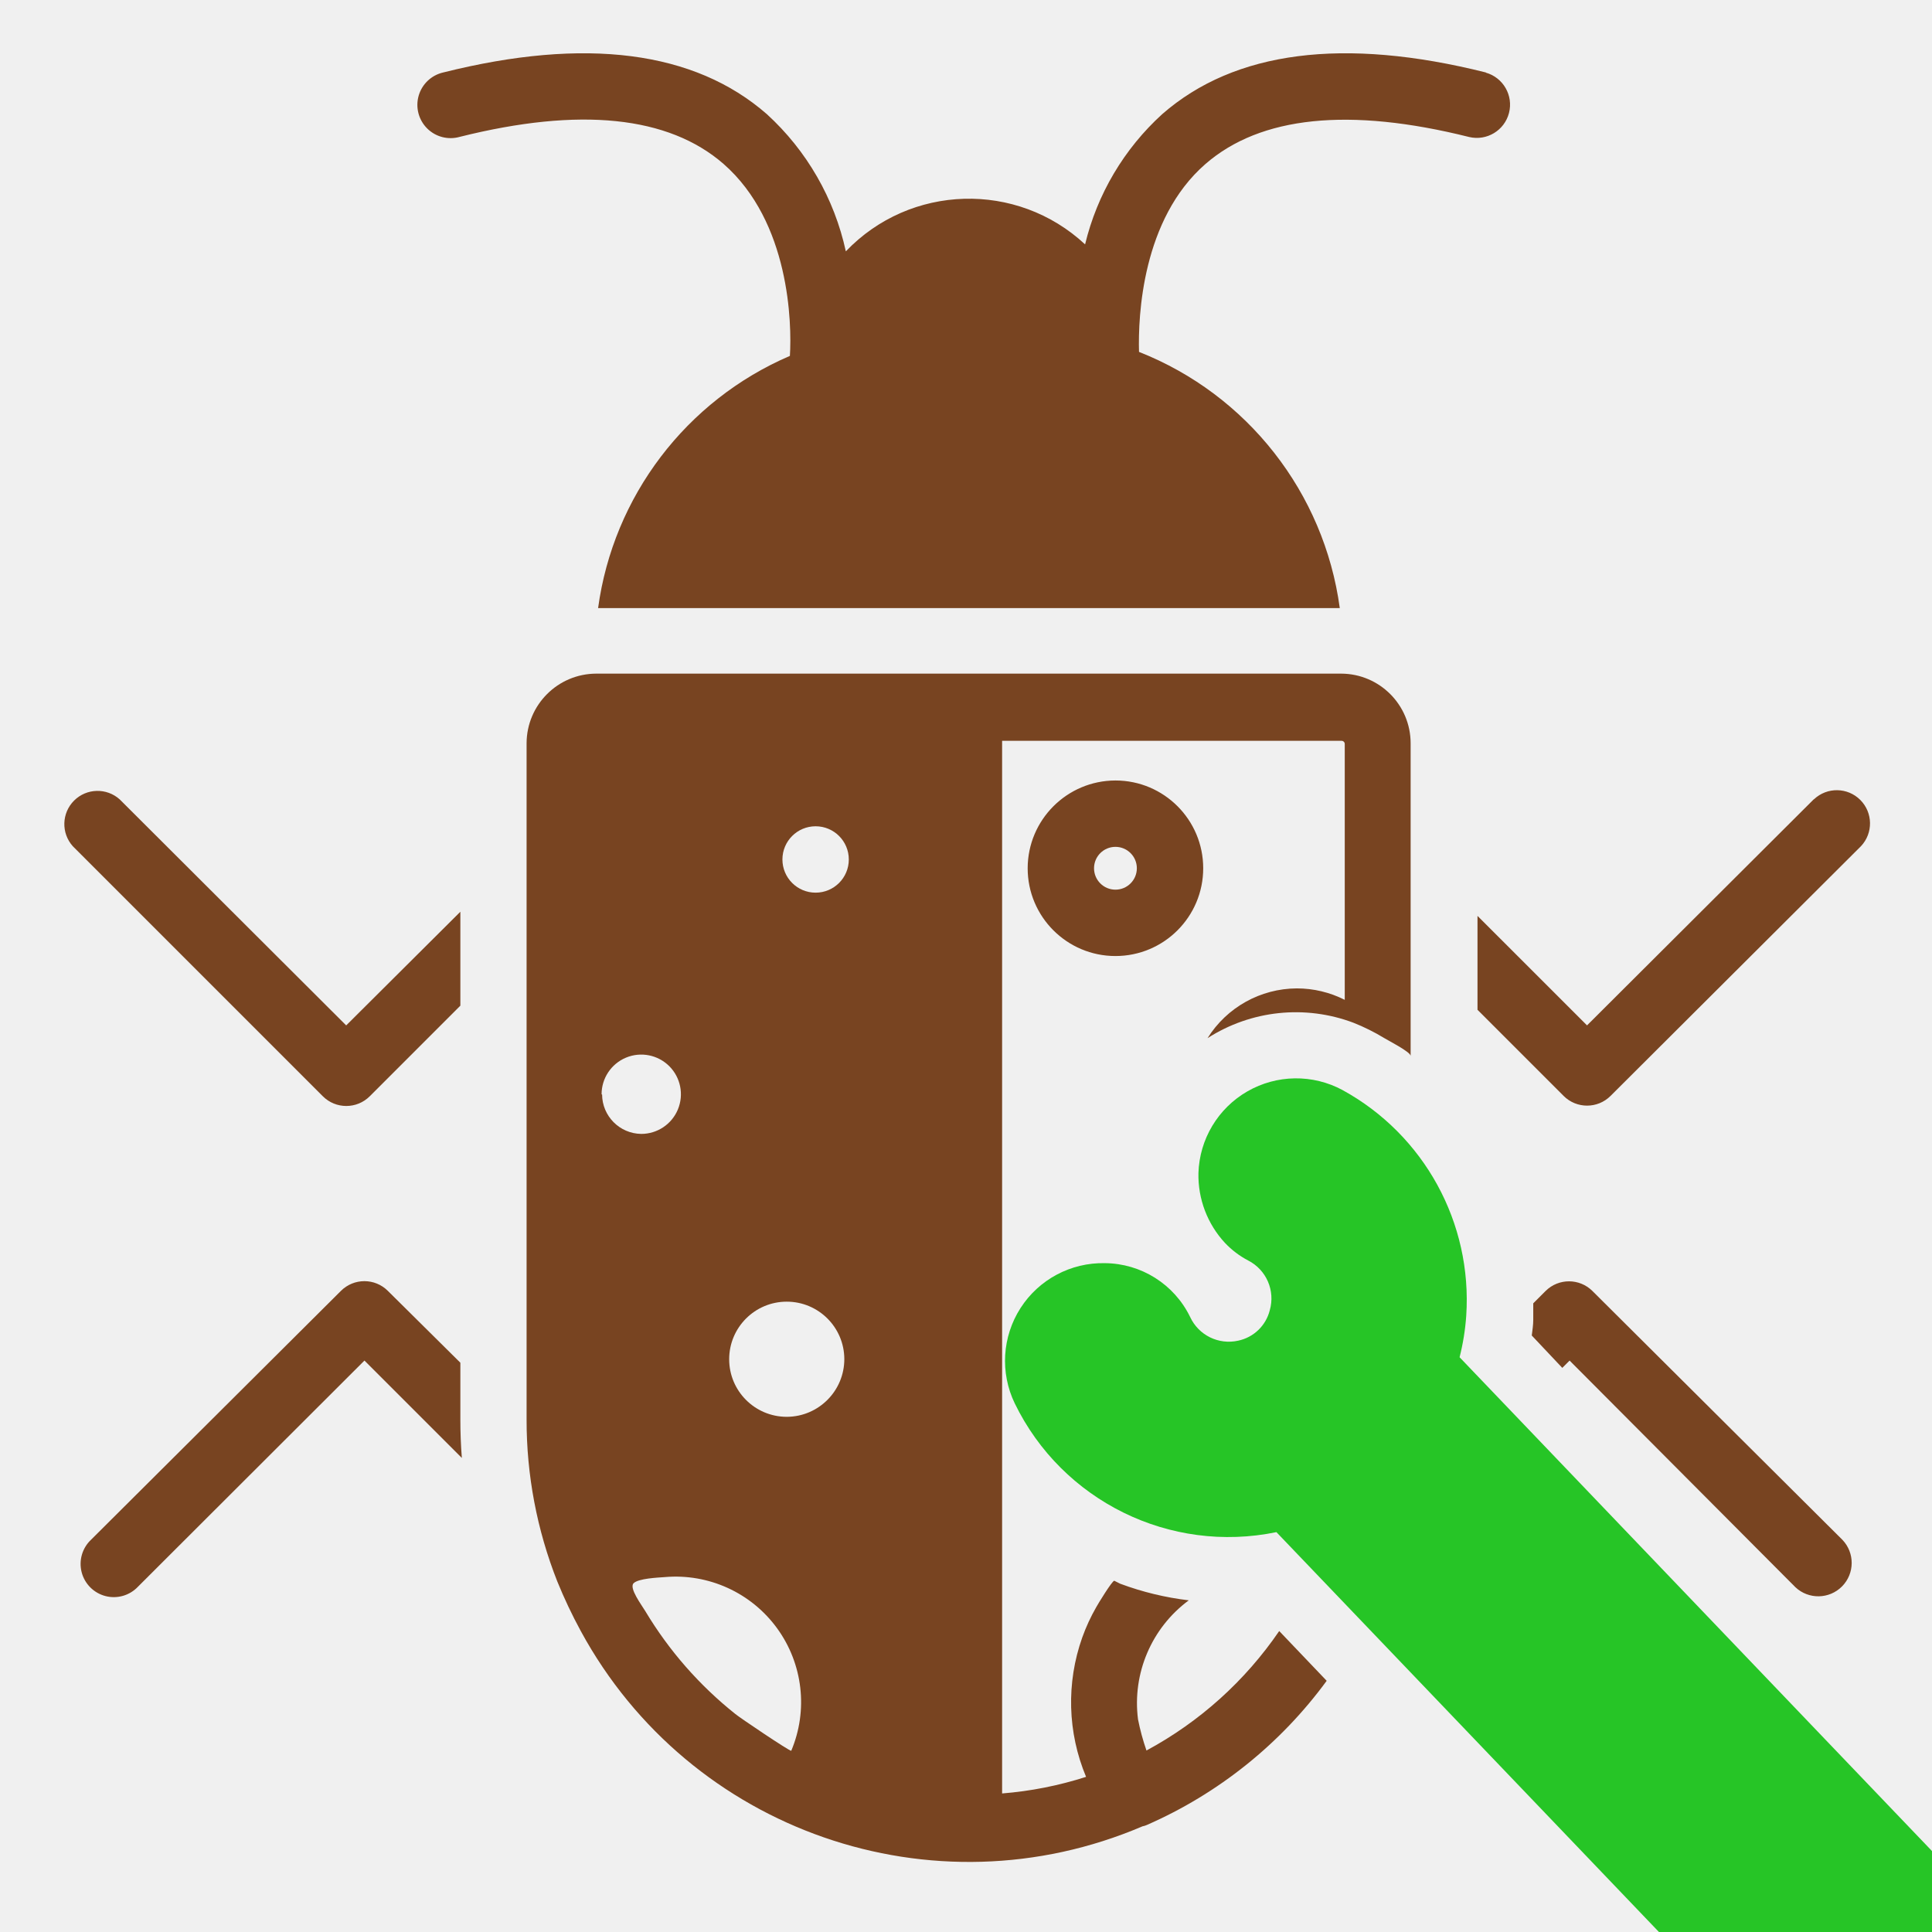
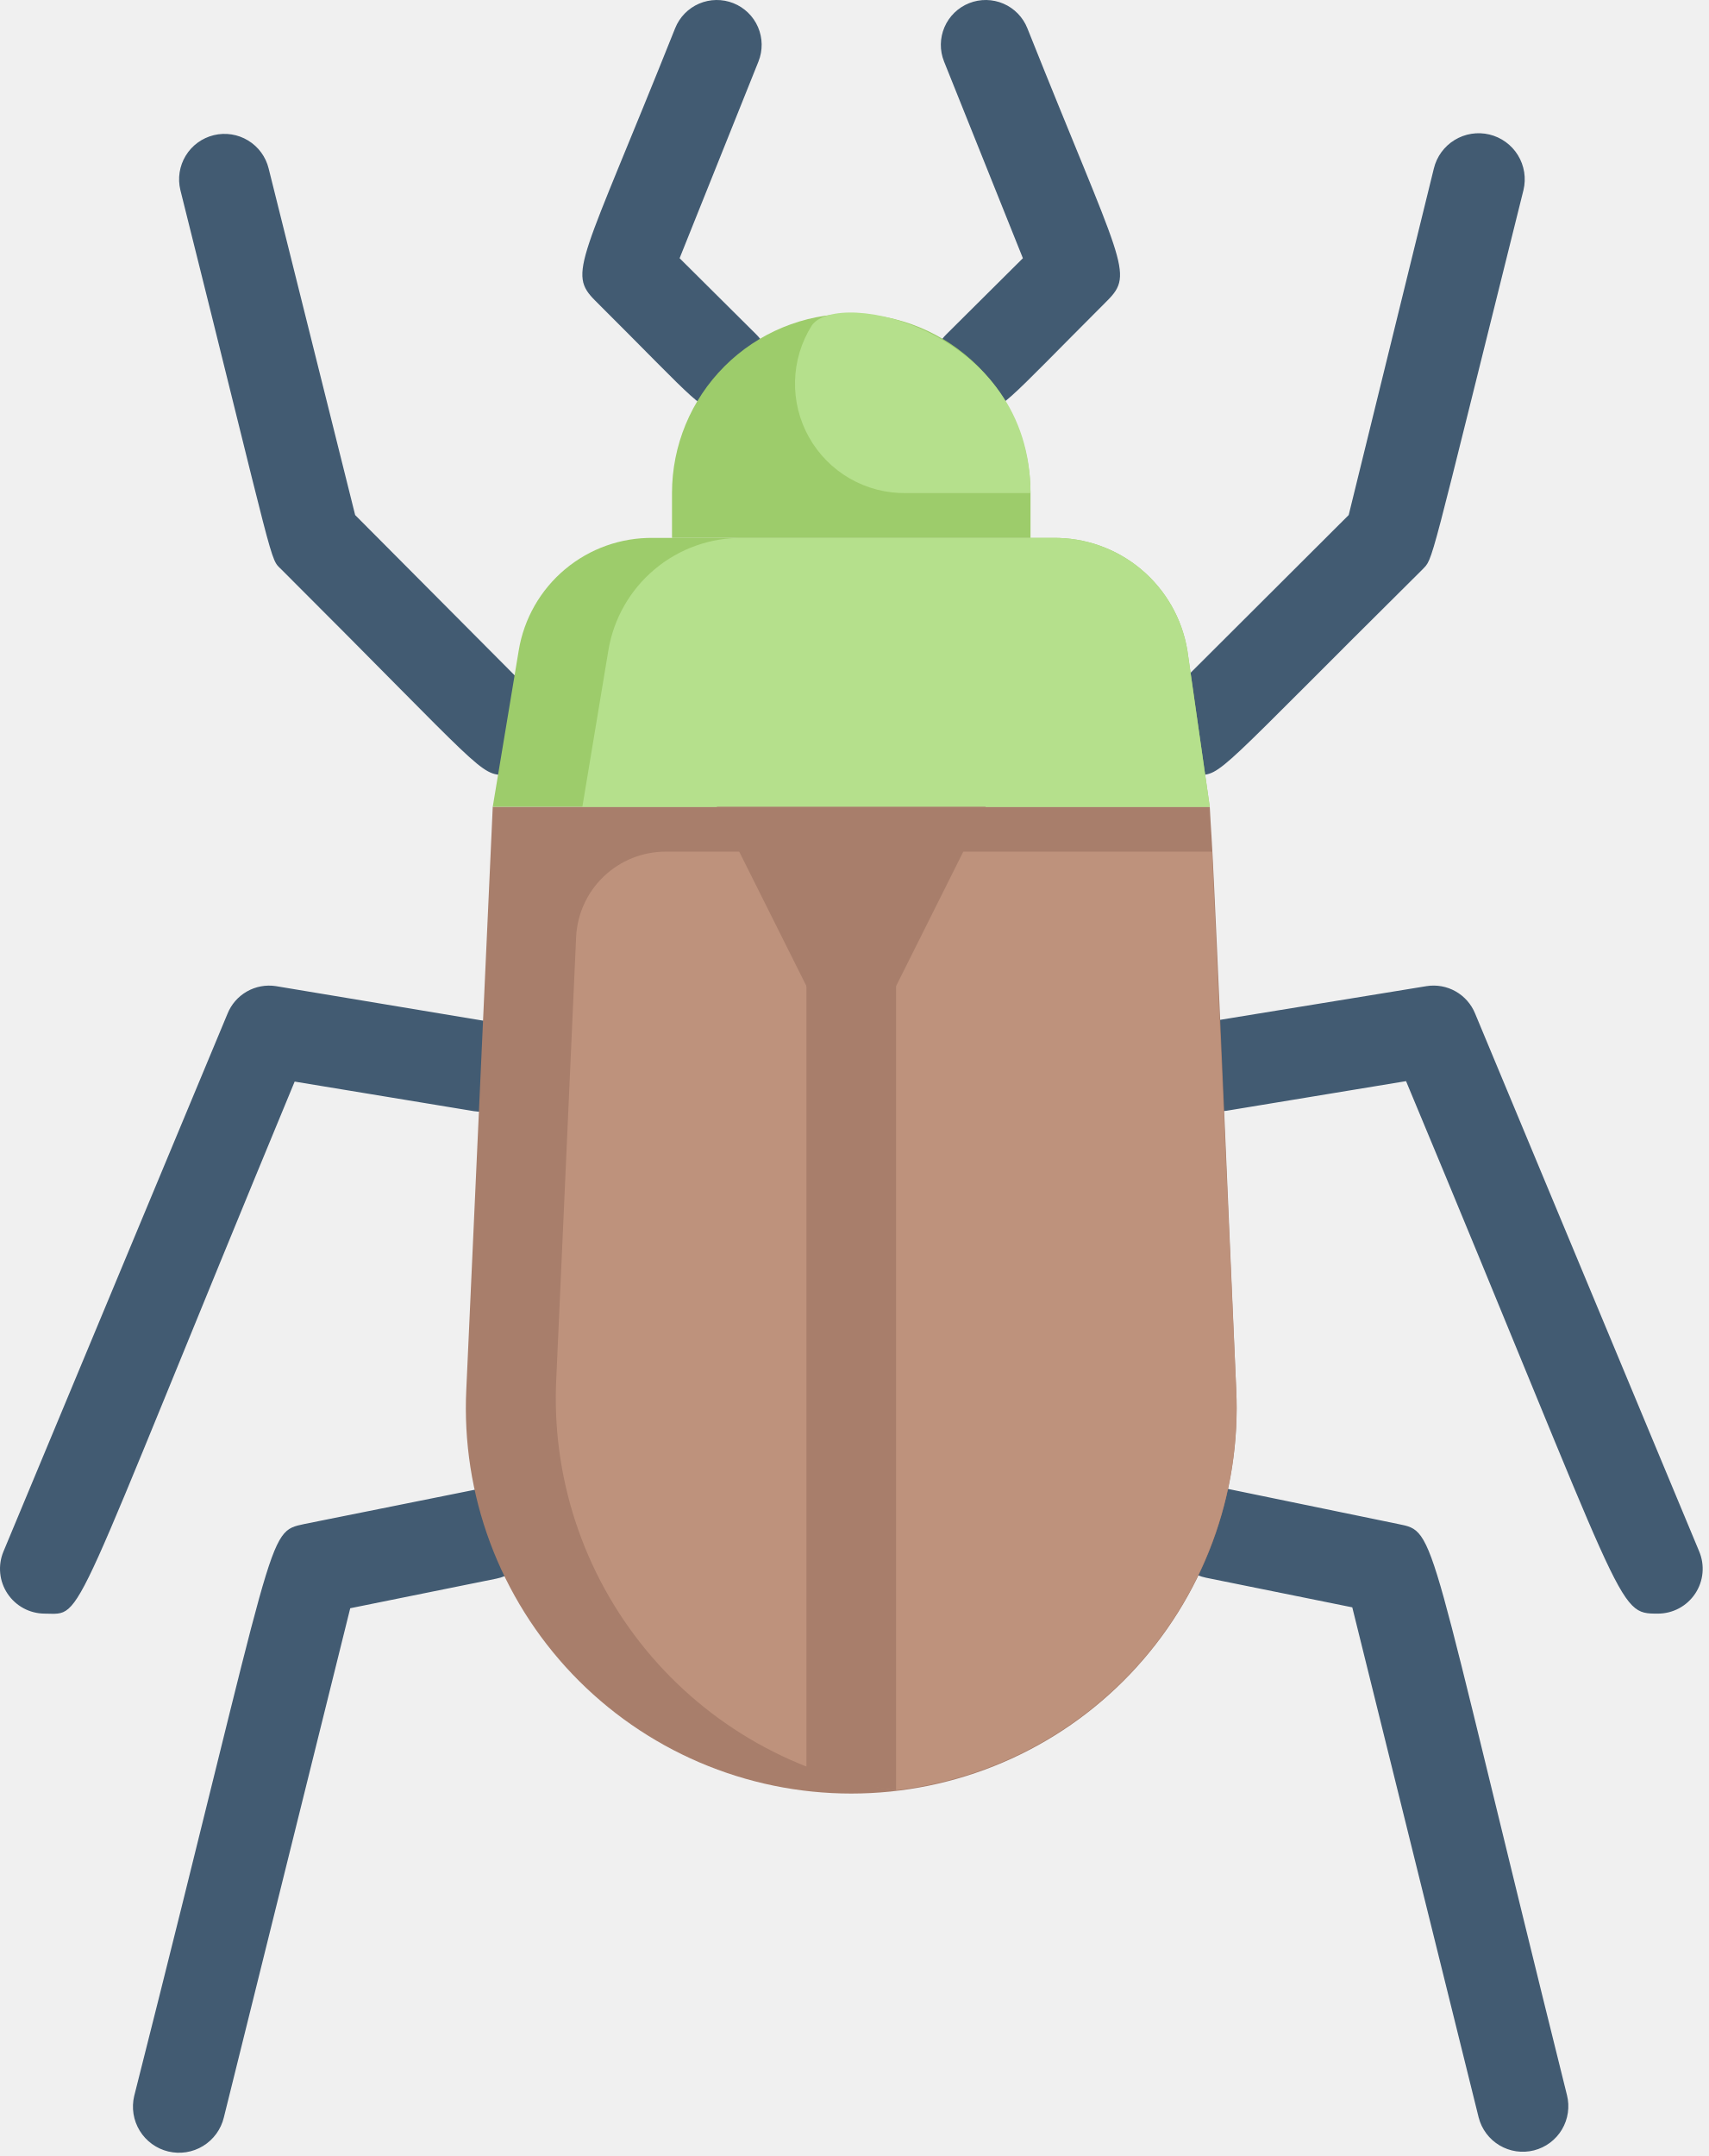
- <svg xmlns="http://www.w3.org/2000/svg" width="100mm" height="100mm" viewBox="0 0 100 100" version="1.1" id="svg5">
-   <defs id="defs2">
-     <clipPath clipPathUnits="userSpaceOnUse" id="clipPath135">
-       <rect style="fill:#ffffff;stroke-width:0.265" id="rect137" width="139.691" height="108.818" x="201.402" y="59.536" />
-     </clipPath>
-     <clipPath clipPathUnits="userSpaceOnUse" id="clipPath333">
-       <rect style="fill:#55ff99;stroke-width:0.514" id="rect335" width="111.684" height="107.811" x="229.409" y="60.543" />
-     </clipPath>
-   </defs>
-   <g id="layer1" transform="translate(-52.60135,-96.0068)">
-     <g id="g4737" style="fill:#e6e6e6" transform="matrix(0.1300959,0,0,0.1300959,69.43977,114.0548)" />
-     <g id="g4739" style="fill:#e6e6e6" transform="matrix(0.1300959,0,0,0.1300959,69.43977,114.0548)" />
-     <g id="g4741" style="fill:#e6e6e6" transform="matrix(0.1300959,0,0,0.1300959,69.43977,114.0548)" />
-     <g id="g4743" style="fill:#e6e6e6" transform="matrix(0.1300959,0,0,0.1300959,69.43977,114.0548)" />
-     <g id="g4745" style="fill:#e6e6e6" transform="matrix(0.1300959,0,0,0.1300959,69.43977,114.0548)" />
-     <g id="g4747" style="fill:#e6e6e6" transform="matrix(0.1300959,0,0,0.1300959,69.43977,114.0548)" />
-     <g id="g4749" style="fill:#e6e6e6" transform="matrix(0.1300959,0,0,0.1300959,69.43977,114.0548)" />
-     <g id="g4751" style="fill:#e6e6e6" transform="matrix(0.1300959,0,0,0.1300959,69.43977,114.0548)" />
-     <g id="g4753" style="fill:#e6e6e6" transform="matrix(0.1300959,0,0,0.1300959,69.43977,114.0548)" />
-     <g id="g4755" style="fill:#e6e6e6" transform="matrix(0.1300959,0,0,0.1300959,69.43977,114.0548)" />
-     <g id="g4757" style="fill:#e6e6e6" transform="matrix(0.1300959,0,0,0.1300959,69.43977,114.0548)" />
-     <g id="g4759" style="fill:#e6e6e6" transform="matrix(0.1300959,0,0,0.1300959,69.43977,114.0548)" />
-     <g id="g4761" style="fill:#e6e6e6" transform="matrix(0.1300959,0,0,0.1300959,69.43977,114.0548)" />
-     <g id="g4763" style="fill:#e6e6e6" transform="matrix(0.1300959,0,0,0.1300959,69.43977,114.0548)" />
-     <g id="g4765" style="fill:#e6e6e6" transform="matrix(0.1300959,0,0,0.1300959,69.43977,114.0548)" />
-   </g>
-   <g id="layer2">
-     <path d="m 53.192,44.941 a 4.543,4.543 0 1 0 4.543,-4.543 4.552,4.552 0 0 0 -4.543,4.543 z m 5.651,0 a 1.108,1.108 0 1 1 -1.108,-1.108 1.108,1.108 0 0 1 1.108,1.108 z M 76.913,3.752 C 69.544,1.905 63.902,2.635 60.157,5.907 A 13.329,13.329 0 0 0 56.164,12.649 8.82,8.82 0 0 0 43.78,13.01 13.492,13.492 0 0 0 39.691,5.907 C 35.947,2.635 30.304,1.905 22.936,3.752 a 1.721,1.721 0 1 0 0.859,3.332 c 6.209,-1.554 10.804,-1.082 13.655,1.4 3.435,3.006 3.538,8.262 3.435,9.937 A 16.661,16.661 0 0 0 30.957,31.475 H 69.347 A 16.661,16.661 0 0 0 58.955,18.214 v 0 c -0.052,-1.872 0.163,-6.871 3.435,-9.722 2.851,-2.482 7.446,-2.954 13.655,-1.4 A 1.721,1.721 0 0 0 76.905,3.76 Z M 6.197,41.377 A 1.718,1.718 0 0 0 3.767,43.799 L 16.709,56.742 a 1.718,1.718 0 0 0 2.43,0 l 4.689,-4.689 v -4.861 l -5.909,5.883 z M 20.076,66.816 a 1.718,1.718 0 0 0 -2.43,0 L 4.711,79.698 a 1.719,1.719 0 1 0 2.43,2.43 l 11.723,-11.706 5.041,5.041 c -0.052,-0.661 -0.077,-1.323 -0.077,-1.984 V 70.534 Z M 93.875,41.377 82.144,53.074 76.475,47.406 v 4.861 l 4.457,4.457 a 1.718,1.718 0 0 0 2.43,0 L 96.323,43.799 a 1.719,1.719 0 0 0 -2.43,-2.43 z m -0.945,40.777 a 1.728,1.728 0 0 0 2.43,-2.456 L 82.418,66.816 a 1.718,1.718 0 0 0 -2.413,0 l -0.644,0.644 c 0,0.301 0,0.601 0,0.859 0,0.258 -0.043,0.541 -0.077,0.807 l 1.58,1.675 0.378,-0.378 z" id="path854" style="fill:#784421;stroke-width:0.859" />
-     <path d="m 67.123,51.159 a 5.479,5.479 0 0 0 -4.621,2.576 8.451,8.451 0 0 1 7.549,-0.799 10.529,10.529 0 0 1 1.589,0.79 c 0.189,0.12 1.374,0.721 1.374,0.928 V 38.474 A 3.607,3.607 0 0 0 69.416,34.867 H 30.863 a 3.616,3.616 0 0 0 -3.607,3.607 v 35.006 a 22.708,22.708 0 0 0 1.589,8.374 25.413,25.413 0 0 0 1.22,2.576 22.862,22.862 0 0 0 29.071,10.1 0.962,0.962 0 0 0 0.223,-0.069 22.948,22.948 0 0 0 9.31,-7.463 L 66.212,84.422 a 19.556,19.556 0 0 1 -6.871,6.184 12.024,12.024 0 0 1 -0.438,-1.615 6.613,6.613 0 0 1 2.628,-6.158 15.313,15.313 0 0 1 -3.547,-0.859 L 57.675,81.819 c -0.112,0 -0.859,1.228 -0.928,1.357 a 9.756,9.756 0 0 0 -0.73,1.58 10.005,10.005 0 0 0 0.198,7.214 19.229,19.229 0 0 1 -4.346,0.859 V 38.345 h 17.572 a 0.163,0.163 0 0 1 0.163,0.172 v 13.235 a 5.488,5.488 0 0 0 -2.482,-0.593 z m -35.985,5.488 a 2.053,2.053 0 1 1 2.053,2.044 2.053,2.053 0 0 1 -2.027,-2.044 z m 9.816,33.975 c -0.12,0 -2.671,-1.718 -2.894,-1.907 a 19.813,19.813 0 0 1 -4.655,-5.316 c -0.189,-0.318 -0.859,-1.202 -0.61,-1.451 0.249,-0.249 1.254,-0.292 1.615,-0.318 a 6.493,6.493 0 0 1 6.544,8.992 z M 40.713,73.334 a 2.98,2.98 0 1 1 2.989,-2.989 2.989,2.989 0 0 1 -2.963,2.989 z m 1.503,-27.13 a 1.718,1.718 0 1 1 1.718,-1.718 1.718,1.718 0 0 1 -1.718,1.718 z" id="path856" style="fill:#784421;stroke-width:0.859" />
-     <path d="m 100.231,112.274 h 0.155 a 6.561,6.561 0 0 0 4.741,-11.105 L 75.548,70.251 a 12.152,12.152 0 0 0 0.344,-2.147 12.384,12.384 0 0 0 -6.398,-11.68 5.059,5.059 0 0 0 -7.463,4.294 5.153,5.153 0 0 0 1.374,3.616 4.586,4.586 0 0 0 1.202,0.91 2.207,2.207 0 0 1 1.116,2.576 2.138,2.138 0 0 1 -1.632,1.572 2.207,2.207 0 0 1 -2.491,-1.228 4.947,4.947 0 0 0 -4.414,-2.783 5.059,5.059 0 0 0 -4.663,7.257 12.298,12.298 0 0 0 13.544,6.665 L 95.644,110.221 a 6.51,6.51 0 0 0 4.586,2.053 z" id="path858" style="fill:#26c526;stroke-width:0.859;fill-opacity:1" />
-   </g>
+ <svg xmlns="http://www.w3.org/2000/svg" width="172" height="217" viewBox="0 0 172 217" fill="none">
+   <path d="M72.925 41.372C70.489 41.372 70.534 40.831 59.932 30.275C57.09 27.433 58.489 26.575 67.962 2.846C68.405 1.733 69.272 0.842 70.371 0.368C71.471 -0.105 72.714 -0.123 73.827 0.32C74.94 0.763 75.831 1.629 76.305 2.729C76.779 3.829 76.796 5.072 76.353 6.184L68.413 25.989L76.128 33.658C76.764 34.289 77.198 35.095 77.374 35.974C77.55 36.852 77.461 37.764 77.117 38.591C76.774 39.419 76.192 40.125 75.445 40.62C74.698 41.116 73.821 41.378 72.925 41.372ZM98.459 41.372C97.562 41.378 96.685 41.116 95.939 40.62C95.192 40.125 94.61 39.419 94.266 38.591C93.922 37.764 93.833 36.852 94.009 35.974C94.186 35.095 94.619 34.289 95.256 33.658L102.97 25.989L95.03 6.184C94.587 5.072 94.605 3.829 95.079 2.729C95.552 1.629 96.444 0.763 97.556 0.32C98.669 -0.123 99.912 -0.105 101.012 0.368C102.112 0.842 102.978 1.733 103.421 2.846C112.94 26.711 114.248 27.478 111.451 30.275C100.804 40.921 100.85 41.372 98.459 41.372ZM50.91 78.004C48.248 78.004 48.789 77.733 28.353 57.342C27.09 56.079 27.947 58.245 18.158 19.132C17.871 17.953 18.064 16.709 18.694 15.673C19.324 14.636 20.34 13.893 21.519 13.605C22.697 13.318 23.942 13.511 24.978 14.142C26.015 14.772 26.758 15.788 27.045 16.966L35.752 51.839L54.113 70.29C54.749 70.921 55.183 71.727 55.359 72.605C55.535 73.484 55.446 74.395 55.102 75.223C54.759 76.05 54.176 76.757 53.43 77.252C52.683 77.747 51.806 78.009 50.91 78.004ZM4.489 162.41C3.75 162.406 3.023 162.221 2.373 161.871C1.722 161.521 1.168 161.016 0.758 160.401C0.348 159.786 0.095 159.08 0.022 158.345C-0.051 157.61 0.058 156.868 0.338 156.184L22.895 102.049C23.271 101.101 23.957 100.308 24.842 99.8C25.727 99.292 26.758 99.099 27.767 99.252L49.15 102.816C50.347 103.007 51.418 103.666 52.129 104.648C52.84 105.629 53.131 106.853 52.94 108.049C52.748 109.245 52.09 110.317 51.108 111.028C50.127 111.738 48.903 112.03 47.707 111.838L29.662 108.861C6.474 164.846 8.594 162.41 4.489 162.41ZM13.511 210.951C28.083 153.387 26.729 154.244 30.654 153.387L48.158 149.869C49.354 149.629 50.597 149.875 51.612 150.552C52.627 151.229 53.332 152.281 53.571 153.478C53.811 154.674 53.565 155.917 52.888 156.932C52.211 157.947 51.159 158.652 49.962 158.891L35.256 161.868L22.534 213.117C22.247 214.313 21.496 215.346 20.447 215.989C19.398 216.632 18.136 216.832 16.94 216.545C15.743 216.258 14.71 215.507 14.067 214.458C13.424 213.409 13.224 212.148 13.511 210.951ZM120.474 78.004C119.578 78.009 118.7 77.747 117.954 77.252C117.207 76.757 116.625 76.05 116.281 75.223C115.937 74.395 115.848 73.484 116.024 72.605C116.2 71.727 116.634 70.921 117.271 70.29L135.767 51.839L144.338 16.966C144.625 15.77 145.376 14.737 146.425 14.094C146.945 13.775 147.522 13.562 148.123 13.467C148.725 13.372 149.34 13.396 149.932 13.538C150.525 13.68 151.083 13.938 151.576 14.296C152.069 14.654 152.487 15.105 152.805 15.625C153.123 16.144 153.336 16.721 153.432 17.323C153.527 17.925 153.503 18.539 153.361 19.132C143.616 58.2 144.338 56.079 143.165 57.342C122.233 78.094 123.045 78.004 120.474 78.004ZM166.895 162.41C162.654 162.41 163.917 162.41 141.541 108.816L123.496 111.793C122.3 111.985 121.076 111.693 120.095 110.982C119.113 110.272 118.455 109.2 118.263 108.004C118.072 106.807 118.363 105.584 119.074 104.603C119.785 103.621 120.856 102.962 122.053 102.771L143.616 99.252C144.62 99.095 145.647 99.282 146.531 99.781C147.415 100.281 148.105 101.064 148.489 102.004L171.045 156.139C171.335 156.825 171.451 157.572 171.383 158.313C171.315 159.055 171.064 159.768 170.653 160.388C170.242 161.009 169.684 161.519 169.028 161.872C168.372 162.224 167.639 162.409 166.895 162.41ZM148.849 213.117L136.128 161.778L121.421 158.801C120.224 158.562 119.172 157.857 118.495 156.842C117.818 155.826 117.573 154.584 117.812 153.387C118.051 152.191 118.756 151.138 119.771 150.462C120.786 149.785 122.029 149.539 123.225 149.778L140.729 153.387C144.699 154.199 143.436 153.387 157.737 210.861C157.885 211.444 157.917 212.051 157.83 212.647C157.744 213.243 157.541 213.816 157.233 214.333C156.925 214.851 156.518 215.302 156.036 215.662C155.553 216.023 155.004 216.284 154.421 216.432C153.837 216.58 153.23 216.612 152.635 216.526C152.039 216.439 151.466 216.236 150.948 215.928C150.431 215.62 149.979 215.214 149.619 214.731C149.259 214.249 148.998 213.7 148.849 213.117V213.117Z" fill="#425B72" />
+   <path d="M124.444 139.853C124.697 145.1 123.882 150.343 122.049 155.265C120.216 160.187 117.402 164.685 113.779 168.488C110.156 172.29 105.798 175.317 100.97 177.386C96.142 179.454 90.944 180.521 85.692 180.521C80.44 180.521 75.242 179.454 70.414 177.386C65.586 175.317 61.228 172.29 57.605 168.488C53.981 164.685 51.168 160.187 49.335 155.265C47.502 150.343 46.687 145.1 46.94 139.853L49.602 81.207H121.782C122.098 87.207 121.782 77.688 124.444 139.853Z" fill="#A87E6B" />
+   <path d="M124.445 139.853C124.9 149.661 121.619 159.276 115.265 166.76C108.911 174.245 99.956 179.042 90.204 180.184C80.326 178.787 71.331 173.733 64.999 166.023C58.667 158.313 55.459 148.507 56.009 138.545L57.994 94.335C58.099 92.013 59.095 89.821 60.776 88.216C62.457 86.61 64.692 85.716 67.016 85.718H122.009L124.445 139.853Z" fill="#BE927C" />
+   <path d="M121.782 81.207H49.602L52.219 65.463C52.747 62.268 54.403 59.369 56.886 57.292C59.369 55.214 62.515 54.096 65.752 54.139H105.993C109.23 54.096 112.376 55.214 114.859 57.292C117.342 59.369 118.998 62.268 119.527 65.463L121.782 81.207Z" fill="#9DCC6B" />
+   <path d="M121.782 81.207H58.624L61.241 65.463C61.77 62.268 63.426 59.369 65.909 57.292C68.392 55.214 71.537 54.096 74.775 54.139H105.993C109.23 54.096 112.376 55.214 114.859 57.292C117.342 59.369 118.998 62.268 119.527 65.463L121.782 81.207Z" fill="#B5E08C" />
+   <path d="M90.203 99.252V180.184C87.109 179.834 84.076 179.075 81.181 177.928V99.252C81.181 98.055 81.656 96.908 82.502 96.062C83.348 95.216 84.496 94.741 85.692 94.741C86.888 94.741 88.036 95.216 88.882 96.062C89.728 96.908 90.203 98.055 90.203 99.252Z" fill="#A87E6B" />
+   <path d="M85.692 108.274L72.158 81.207H99.226L85.692 108.274Z" fill="#A87E6B" />
+   <path d="M103.737 49.628V54.139H67.647V49.628C67.647 44.842 69.548 40.252 72.932 36.868C76.316 33.484 80.906 31.583 85.692 31.583C90.478 31.583 95.068 33.484 98.452 36.868C101.836 40.252 103.737 44.842 103.737 49.628V49.628Z" fill="#9DCC6B" />
+   <path d="M103.737 49.628H91.196C89.214 49.656 87.262 49.15 85.544 48.161C83.827 47.172 82.409 45.739 81.438 44.011C80.468 42.283 79.982 40.325 80.032 38.344C80.082 36.363 80.666 34.432 81.722 32.756C84.384 28.966 103.737 33.117 103.737 49.628Z" fill="#B5E08C" />
</svg>
